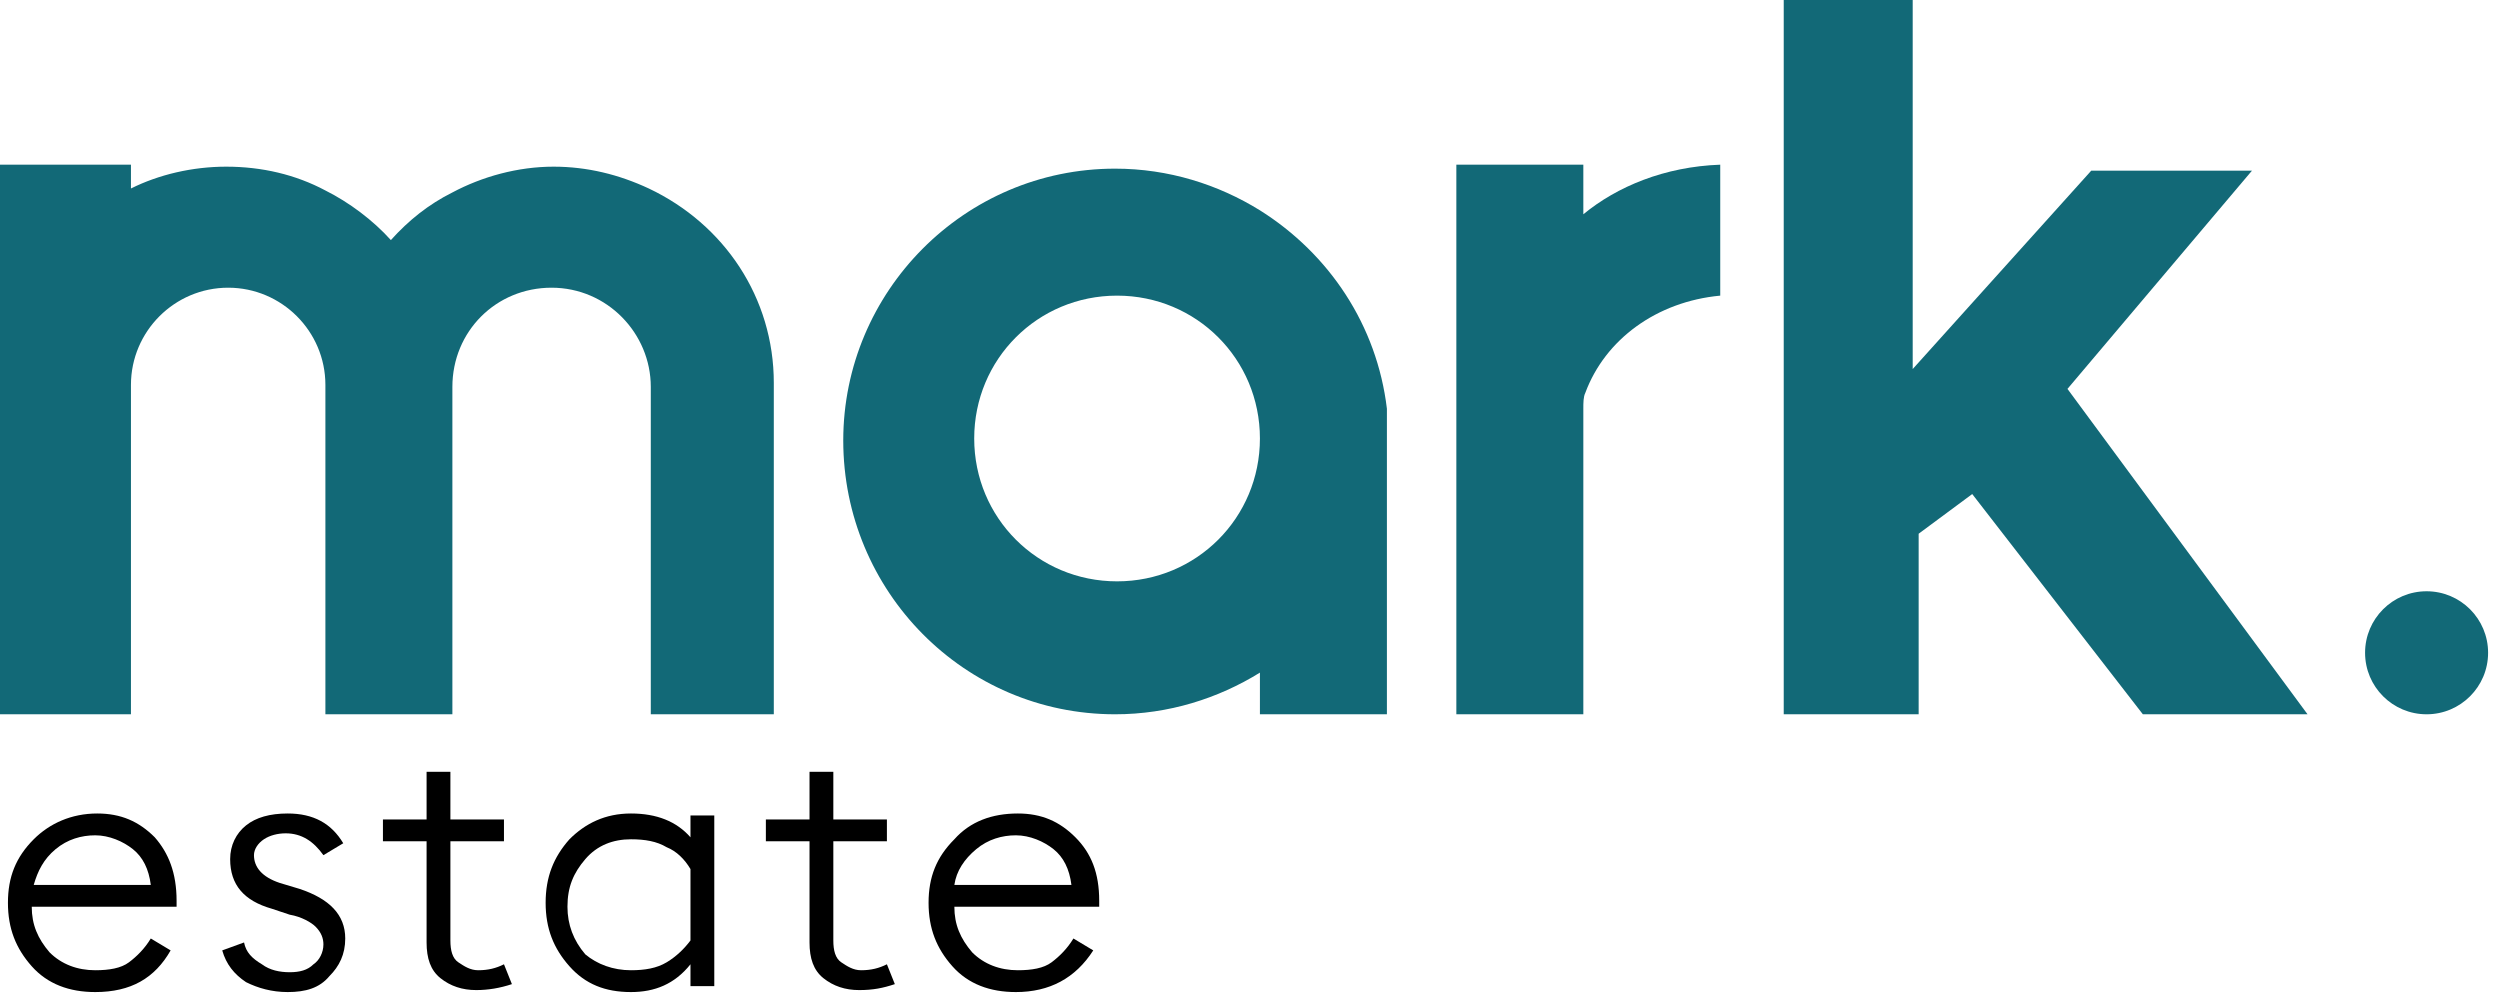
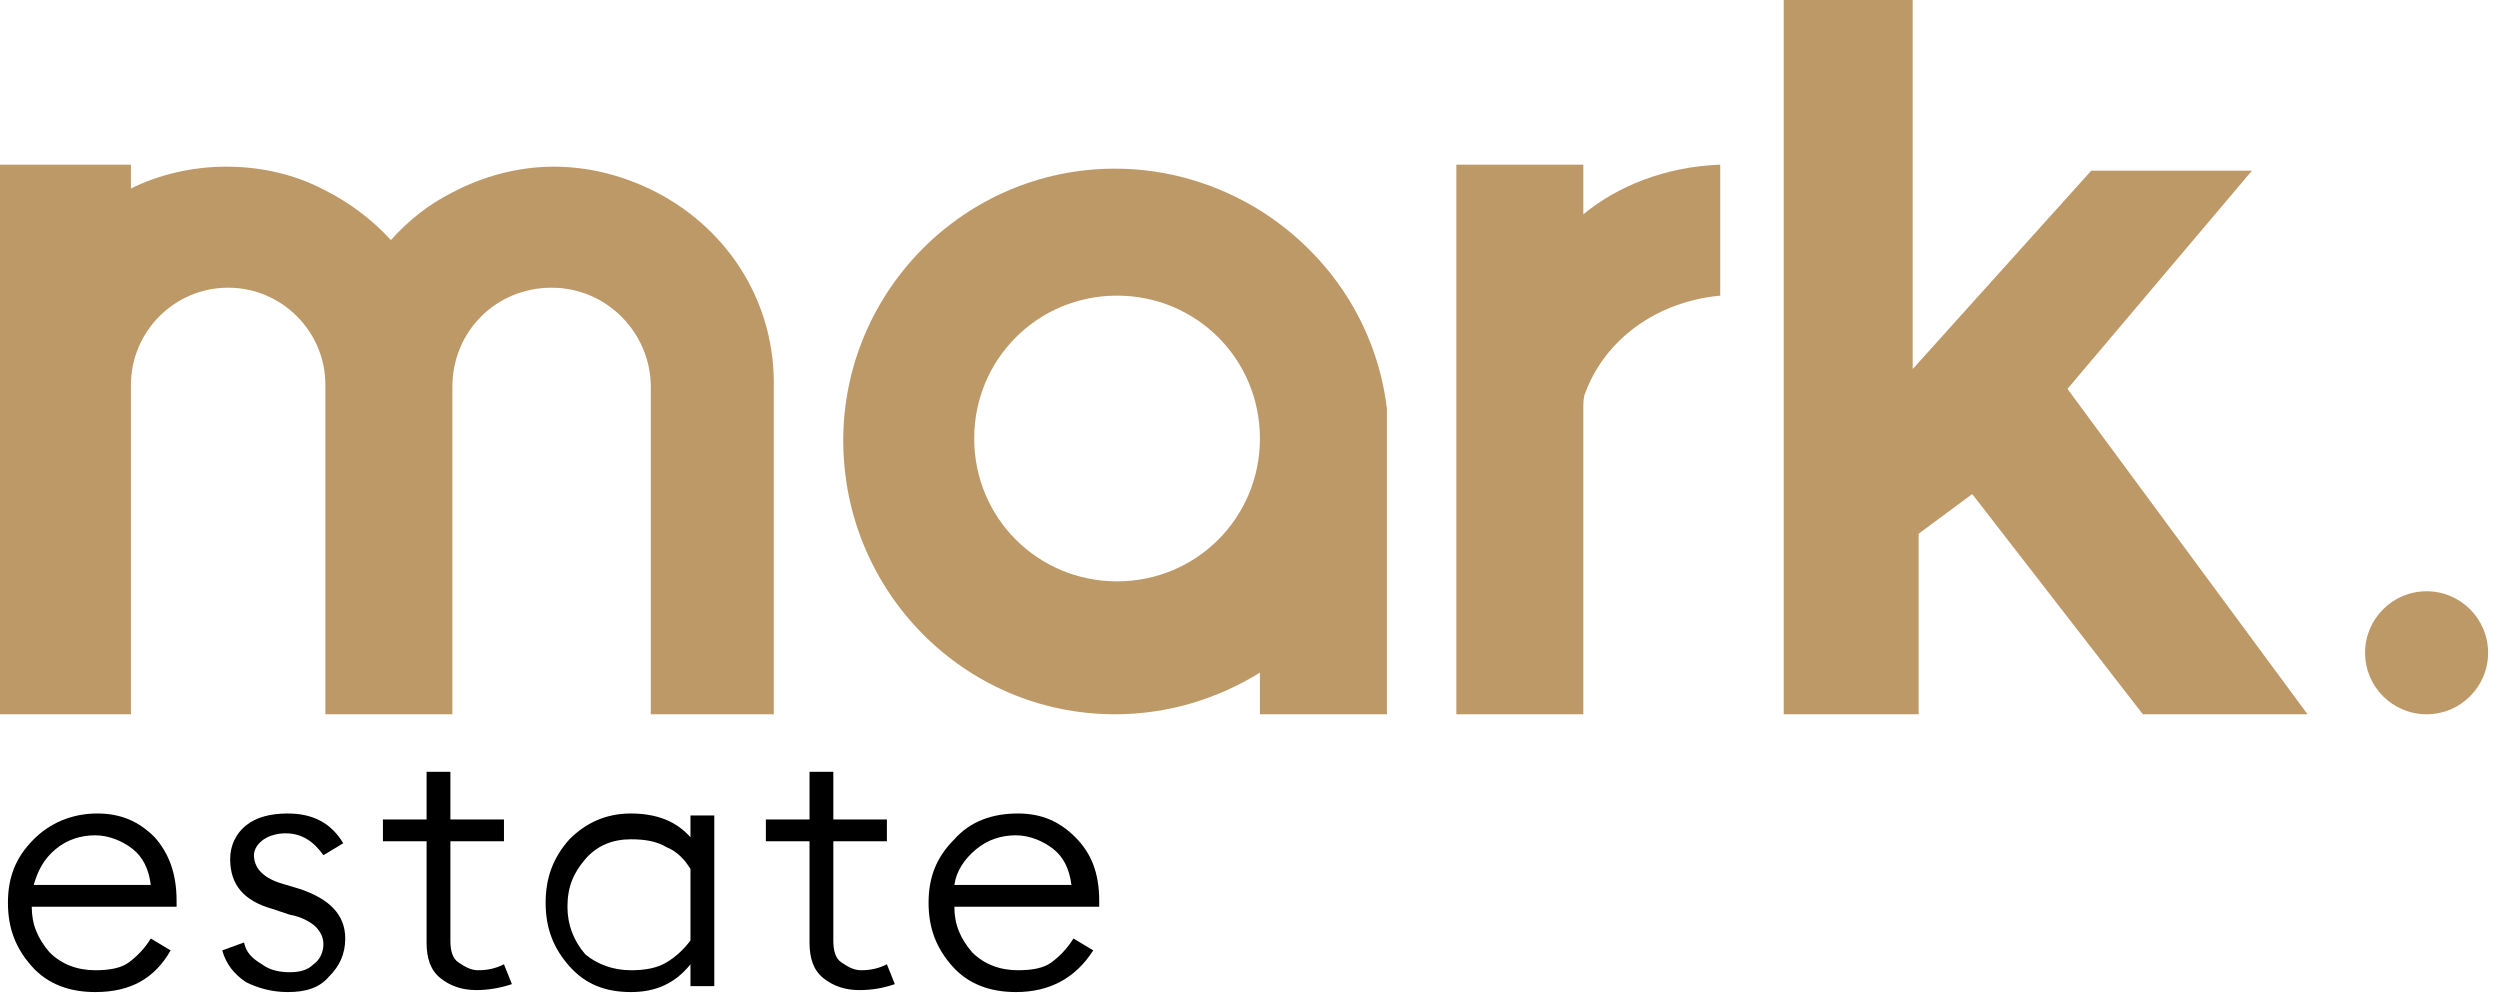
<svg xmlns="http://www.w3.org/2000/svg" width="126" height="50" viewBox="0 0 126 50" fill="none">
  <path d="M4.8 50C3.5 50 2.4 49.6 1.6 48.7C0.8 47.8 0.4 46.8 0.4 45.5C0.4 44.2 0.8 43.2 1.7 42.3C2.5 41.5 3.6 41 4.9 41C6.1 41 7 41.4 7.8 42.2C8.5 43 8.9 44 8.9 45.4V45.7H1.6C1.6 46.6 1.9 47.3 2.5 48C3.1 48.6 3.9 48.9 4.8 48.9C5.5 48.9 6.1 48.8 6.5 48.5C6.9 48.2 7.3 47.8 7.6 47.3L8.6 47.9C7.8 49.3 6.6 50 4.8 50ZM1.7 44.6H7.6C7.5 43.8 7.2 43.2 6.7 42.8C6.2 42.4 5.5 42.1 4.8 42.1C4.1 42.1 3.4 42.3 2.8 42.8C2.2 43.3 1.9 43.9 1.7 44.6Z" fill="black" />
  <path d="M14.5 50C13.7 50 13 49.8 12.4 49.5C11.8 49.1 11.4 48.6 11.2 47.9L12.3 47.5C12.4 48 12.7 48.3 13.2 48.6C13.6 48.9 14.1 49 14.6 49C15.1 49 15.5 48.9 15.8 48.6C16.1 48.4 16.3 48 16.3 47.6C16.3 47.3 16.2 47 15.9 46.7C15.7 46.5 15.2 46.2 14.6 46.1L13.7 45.8C12.3 45.4 11.6 44.6 11.6 43.3C11.6 42.6 11.9 42 12.4 41.6C12.9 41.2 13.6 41 14.5 41C15.8 41 16.7 41.5 17.3 42.5L16.3 43.1C15.8 42.4 15.2 42 14.4 42C14 42 13.6 42.1 13.3 42.3C13 42.5 12.8 42.8 12.8 43.1C12.8 43.7 13.2 44.2 14.1 44.5L15.1 44.8C16.6 45.3 17.4 46.1 17.4 47.3C17.4 48.1 17.1 48.7 16.6 49.2C16.1 49.8 15.4 50 14.5 50Z" fill="black" />
  <path d="M24 49.9C23.3 49.9 22.7 49.7 22.2 49.3C21.7 48.9 21.5 48.3 21.5 47.5V42.4H19.3V41.3H21.5V38.9H22.7V41.3H25.4V42.4H22.7V47.4C22.7 47.9 22.8 48.3 23.1 48.5C23.4 48.7 23.7 48.9 24.1 48.9C24.6 48.9 25 48.8 25.4 48.6L25.8 49.6C25.2 49.8 24.6 49.9 24 49.9Z" fill="black" />
  <path d="M31.8 50C30.5 50 29.5 49.6 28.7 48.7C27.9 47.8 27.5 46.8 27.5 45.5C27.5 44.2 27.9 43.2 28.7 42.3C29.5 41.5 30.5 41 31.8 41C33.1 41 34.1 41.4 34.8 42.2V41.1H36V49.7H34.8V48.6C34 49.6 33 50 31.8 50ZM31.8 48.9C32.5 48.9 33.1 48.8 33.6 48.5C34.1 48.2 34.5 47.8 34.8 47.4V43.8C34.5 43.3 34.1 42.9 33.6 42.7C33.1 42.4 32.5 42.3 31.8 42.3C30.9 42.3 30.1 42.6 29.5 43.3C28.9 44 28.6 44.7 28.6 45.7C28.6 46.6 28.9 47.4 29.5 48.1C30.1 48.6 30.9 48.9 31.8 48.9Z" fill="black" />
  <path d="M43.3 49.9C42.6 49.9 42 49.7 41.5 49.3C41 48.9 40.8 48.3 40.8 47.5V42.4H38.6V41.3H40.8V38.9H42V41.3H44.7V42.4H42V47.4C42 47.9 42.1 48.3 42.4 48.5C42.7 48.7 43 48.9 43.4 48.9C43.9 48.9 44.3 48.8 44.7 48.6L45.1 49.6C44.5 49.8 44 49.9 43.3 49.9Z" fill="black" />
  <path d="M51.2 50C49.9 50 48.8 49.6 48 48.7C47.2 47.8 46.8 46.8 46.8 45.5C46.8 44.2 47.2 43.2 48.1 42.3C48.9 41.4 50 41 51.3 41C52.5 41 53.4 41.4 54.2 42.2C55 43 55.4 44 55.4 45.4V45.7H48.1C48.1 46.6 48.4 47.3 49 48C49.6 48.6 50.4 48.9 51.3 48.9C52 48.9 52.6 48.8 53 48.5C53.4 48.2 53.8 47.8 54.1 47.3L55.1 47.9C54.2 49.3 52.9 50 51.2 50ZM48.1 44.6H54C53.9 43.8 53.6 43.2 53.1 42.8C52.6 42.4 51.9 42.1 51.2 42.1C50.5 42.1 49.8 42.3 49.2 42.8C48.6 43.3 48.2 43.9 48.1 44.6Z" fill="black" />
-   <path d="M39 19.3V36H32.8V19.5C32.8 16.8 30.6 14.5 27.8 14.5C25 14.5 22.8 16.7 22.8 19.5V36H16.4V19.4C16.4 16.7 14.2 14.5 11.5 14.5C8.8 14.5 6.6 16.7 6.6 19.4V36H0V8.3H6.6V9.5C8 8.8 9.7 8.4 11.4 8.4C13.2 8.4 14.9 8.8 16.4 9.6C17.6 10.2 18.8 11.1 19.7 12.1C20.6 11.1 21.6 10.3 22.8 9.7C24.3 8.9 26.1 8.4 27.9 8.4C29.6 8.4 31.2 8.8 32.7 9.5C36.5 11.3 39 15 39 19.3Z" fill="#126977" />
-   <path d="M79.9 19.8C80.9 17.1 83.5 15.2 86.7 14.9V8.3C83.9 8.4 81.5 9.4 79.8 10.8V8.3H73.4V36H79.8V20.6C79.8 20.3 79.8 20 79.9 19.8Z" fill="#126977" />
-   <path d="M122.3 36C124.012 36 125.4 34.612 125.4 32.9C125.4 31.188 124.012 29.8 122.3 29.8C120.588 29.8 119.2 31.188 119.2 32.9C119.2 34.612 120.588 36 122.3 36Z" fill="#126977" />
-   <path d="M63.5 10.6C61.4 9.3 58.9 8.5 56.2 8.5C48.6 8.5 42.5 14.7 42.5 22.2C42.5 29.8 48.6 36 56.2 36C58.9 36 61.4 35.2 63.5 33.9V36H69.9V20.6C69.4 16.4 67 12.8 63.5 10.6ZM56.3 29.3C52.3 29.3 49.1 26.1 49.1 22.1C49.1 18.1 52.3 14.9 56.3 14.9C60.3 14.9 63.5 18.1 63.5 22.1C63.5 26.1 60.3 29.3 56.3 29.3Z" fill="#126977" />
-   <path d="M89.9 0H96.4V18.6L105.4 8.6H113.5L104.2 19.6L116.3 36H108L99.4 24.9L96.7 26.9V36H89.9V0Z" fill="#126977" />
+   <path d="M39 19.3V36H32.8V19.5C32.8 16.8 30.6 14.5 27.8 14.5C25 14.5 22.8 16.7 22.8 19.5V36H16.4V19.4C16.4 16.7 14.2 14.5 11.5 14.5C8.8 14.5 6.6 16.7 6.6 19.4V36H0V8.3H6.6V9.5C8 8.8 9.7 8.4 11.4 8.4C13.2 8.4 14.9 8.8 16.4 9.6C17.6 10.2 18.8 11.1 19.7 12.1C20.6 11.1 21.6 10.3 22.8 9.7C24.3 8.9 26.1 8.4 27.9 8.4C29.6 8.4 31.2 8.8 32.7 9.5C36.5 11.3 39 15 39 19.3Z" fill="#bd9968" />
+   <path d="M79.9 19.8C80.9 17.1 83.5 15.2 86.7 14.9V8.3C83.9 8.4 81.5 9.4 79.8 10.8V8.3H73.4V36H79.8V20.6C79.8 20.3 79.8 20 79.9 19.8Z" fill="#bd9968" />
+   <path d="M122.3 36C124.012 36 125.4 34.612 125.4 32.9C125.4 31.188 124.012 29.8 122.3 29.8C120.588 29.8 119.2 31.188 119.2 32.9C119.2 34.612 120.588 36 122.3 36Z" fill="#bd9968" />
+   <path d="M63.5 10.6C61.4 9.3 58.9 8.5 56.2 8.5C48.6 8.5 42.5 14.7 42.5 22.2C42.5 29.8 48.6 36 56.2 36C58.9 36 61.4 35.2 63.5 33.9V36H69.9V20.6C69.4 16.4 67 12.8 63.5 10.6ZM56.3 29.3C52.3 29.3 49.1 26.1 49.1 22.1C49.1 18.1 52.3 14.9 56.3 14.9C60.3 14.9 63.5 18.1 63.5 22.1C63.5 26.1 60.3 29.3 56.3 29.3Z" fill="#bd9968" />
+   <path d="M89.9 0H96.4V18.6L105.4 8.6H113.5L104.2 19.6L116.3 36H108L99.4 24.9L96.7 26.9V36H89.9V0Z" fill="#bd9968" />
</svg>
